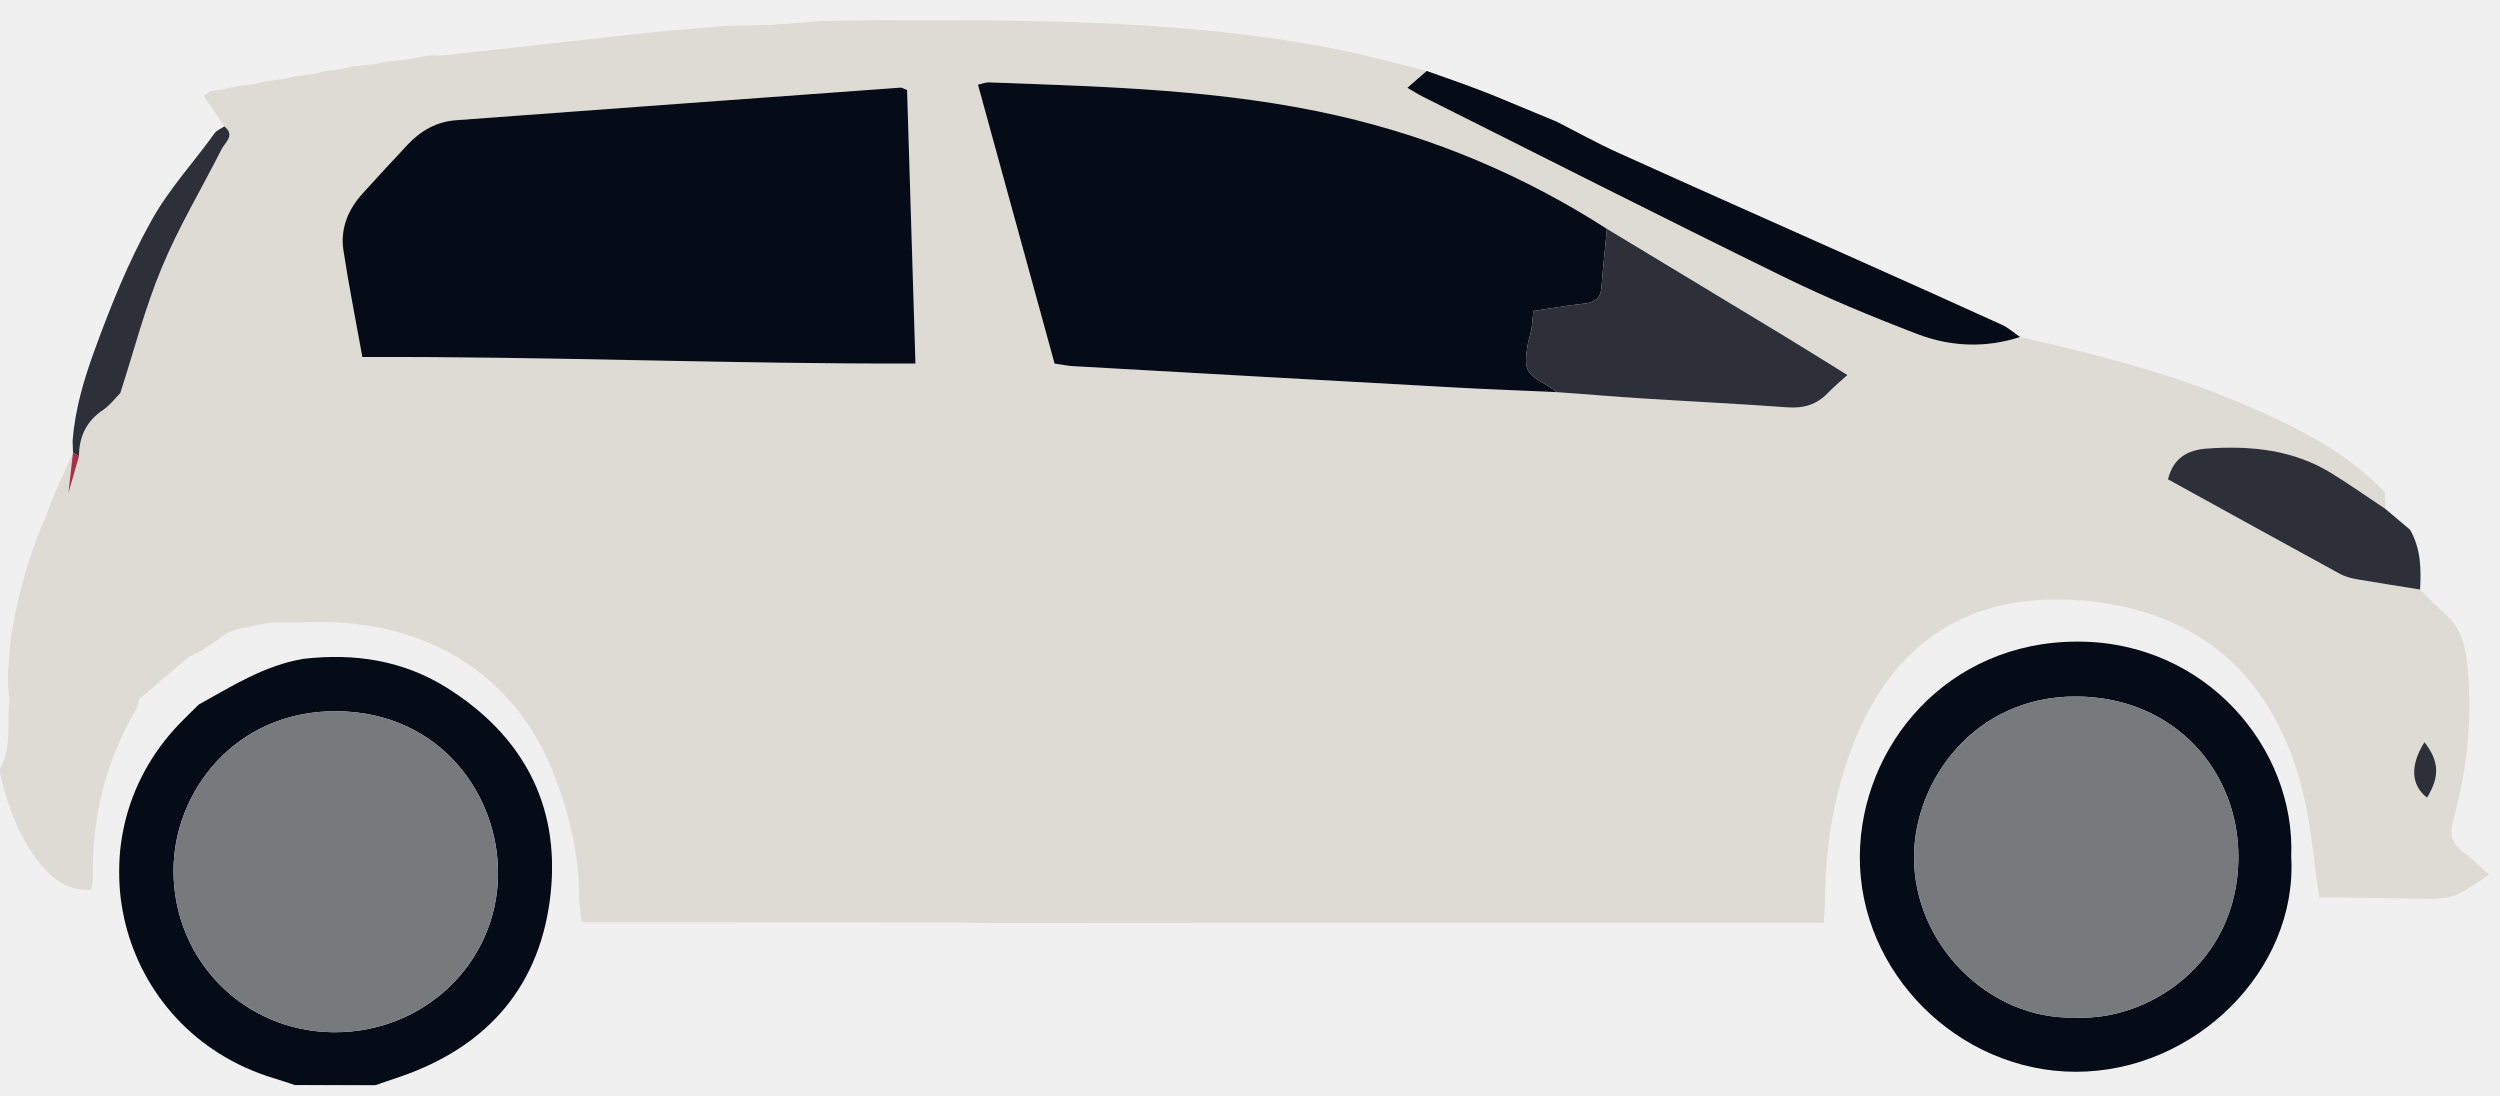
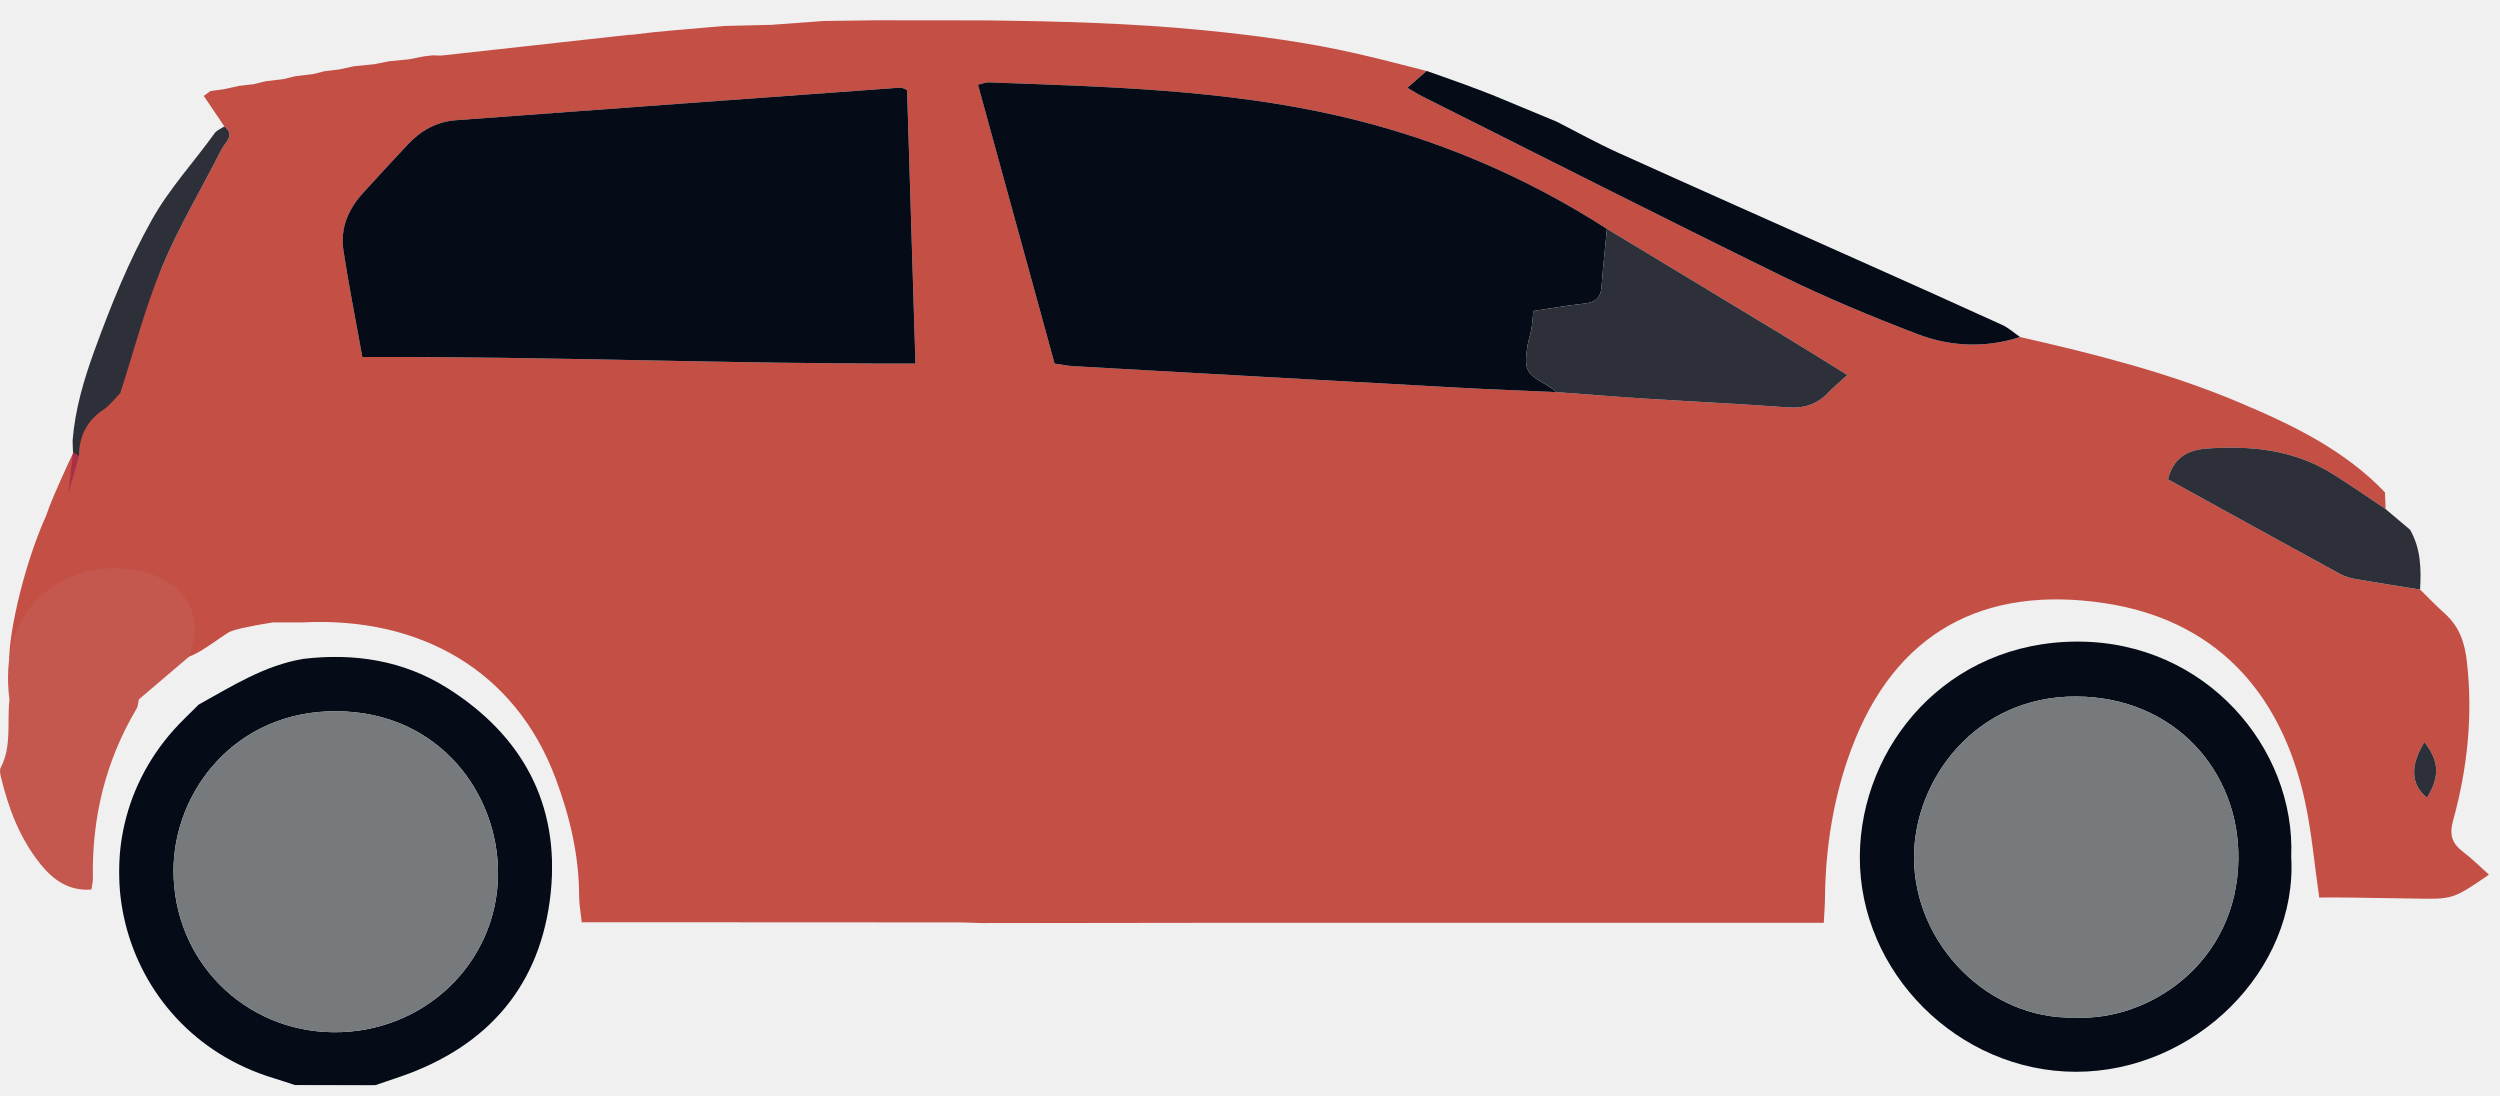
<svg xmlns="http://www.w3.org/2000/svg" xmlns:xlink="http://www.w3.org/1999/xlink" width="105" height="46" viewBox="0 0 105 46">
  <defs>
    <path id="prefix__a" d="M0.383 0.118L104.536 0.118 104.536 38.05 0.383 38.05z" />
    <path id="prefix__c" d="M0.734 0.623L18.919 0.623 18.919 18.62 0.734 18.62z" />
  </defs>
  <g fill="none" fill-rule="evenodd">
    <g transform="translate(0 .729)">
      <mask id="prefix__b" fill="#fff">
        <use xlink:href="#prefix__a" />
      </mask>
-       <path fill="#DEDAD4" d="M101.937 32.774c.535-.887.518-1.523-.11-2.333-.62.99-.563 1.813.11 2.333zM38.45 14.54l-.352-11.49c-.148-.055-.21-.103-.27-.1-6.229.455-12.456.91-18.684 1.372-.8.06-1.463.433-2.006 1.008-.643.682-1.278 1.373-1.908 2.068-.613.677-.941 1.48-.805 2.382.22 1.465.513 2.92.795 4.486 7.817-.03 15.504.3 23.23.274zm30.677 1.474c1.985.127 3.97.22 5.953.366.68.05 1.227-.117 1.693-.606.237-.25.506-.467.818-.752-.934-.577-1.812-1.129-2.698-1.666-2.464-1.494-4.934-2.981-7.402-4.472-3.483-2.238-7.257-3.83-11.288-4.752-4.823-1.102-9.756-1.22-14.676-1.4-.125-.005-.254.052-.451.096l3.218 11.716c.312.043.55.093.79.106 5.37.303 10.74.606 16.11.9 1.393.077 2.789.128 4.183.19 1.25.093 2.5.194 3.75.274zM8.559 3.3l.28-.204.568-.078.636-.14.624-.074c.16-.04.32-.08.48-.118l.78-.097.46-.115.801-.099.442-.113.6-.072.652-.139.819-.081.65-.127.818-.08.65-.127.367-.042c.138.002.278.019.414.004 2.614-.287 5.23-.578 7.843-.867l.085.002.927-.11.956-.089 1.994-.172c.664-.016 1.329-.031 1.993-.048l2.203-.162 2.193-.035 4.649.005c3.05.047 6.094.12 9.137.422 2.176.216 4.327.5 6.453.99.967.221 1.926.477 2.888.717l-.812.708c.266.154.441.267.625.36 5.043 2.527 10.073 5.08 15.139 7.56 1.84.902 3.743 1.692 5.66 2.424 1.391.532 2.858.596 4.31.123 3.118.71 6.216 1.489 9.171 2.734 2.248.947 4.437 1.994 6.155 3.79l.026.703c-.751-.5-1.489-1.022-2.256-1.497-1.607-.996-3.387-1.175-5.232-1.047-.842.06-1.429.4-1.652 1.294 2.415 1.33 4.814 2.657 7.22 3.971.21.114.456.18.692.222.89.156 1.784.292 2.676.436.345.338.68.688 1.041 1.011.603.54.832 1.202.924 2.004.26 2.273.026 4.495-.576 6.678-.169.61-.05.97.42 1.326.379.286.715.627 1.084.956-1.516 1.038-1.516 1.036-3.156 1.003-.943-.018-1.885-.031-2.828-.043-.406-.005-.811 0-1.144 0-.21-1.452-.322-2.763-.598-4.039-1.03-4.749-3.911-7.655-8.443-8.328-5.033-.748-8.778 1.198-10.617 6.148-.756 2.033-1.082 4.144-1.102 6.305-.004.303-.031.604-.05.975H51.62l-9.97.013c-.064-.01-.126-.007-.188.009-.418-.013-.836-.037-1.254-.038-4.811-.004-9.624-.006-14.436-.007h-1.338c-.045-.422-.11-.754-.11-1.085-.002-1.717-.39-3.355-.987-4.952-1.7-4.554-5.708-6.8-10.612-6.557h-1.259c-1.107.175-1.71.322-1.883.431-.781.491-1.505 1.18-2.496 1.187-2.234.014-4.469-.028-6.705-.048.016-1.289.661-4.075 1.555-6.049.57-1.761 4.146-8.717 4.856-10.42.71-1.708 1.674-3.312 2.51-4.97.148-.292.59-.582.119-.963L8.559 3.3z" mask="url(#prefix__b)" />
+       <path fill="#C44F45" d="M101.937 32.774c.535-.887.518-1.523-.11-2.333-.62.99-.563 1.813.11 2.333zM38.45 14.54l-.352-11.49c-.148-.055-.21-.103-.27-.1-6.229.455-12.456.91-18.684 1.372-.8.06-1.463.433-2.006 1.008-.643.682-1.278 1.373-1.908 2.068-.613.677-.941 1.48-.805 2.382.22 1.465.513 2.92.795 4.486 7.817-.03 15.504.3 23.23.274zm30.677 1.474c1.985.127 3.97.22 5.953.366.68.05 1.227-.117 1.693-.606.237-.25.506-.467.818-.752-.934-.577-1.812-1.129-2.698-1.666-2.464-1.494-4.934-2.981-7.402-4.472-3.483-2.238-7.257-3.83-11.288-4.752-4.823-1.102-9.756-1.22-14.676-1.4-.125-.005-.254.052-.451.096l3.218 11.716c.312.043.55.093.79.106 5.37.303 10.74.606 16.11.9 1.393.077 2.789.128 4.183.19 1.25.093 2.5.194 3.75.274zM8.559 3.3l.28-.204.568-.078.636-.14.624-.074c.16-.04.32-.08.48-.118l.78-.097.46-.115.801-.099.442-.113.6-.072.652-.139.819-.081.65-.127.818-.08.65-.127.367-.042c.138.002.278.019.414.004 2.614-.287 5.23-.578 7.843-.867l.085.002.927-.11.956-.089 1.994-.172c.664-.016 1.329-.031 1.993-.048l2.203-.162 2.193-.035 4.649.005c3.05.047 6.094.12 9.137.422 2.176.216 4.327.5 6.453.99.967.221 1.926.477 2.888.717l-.812.708c.266.154.441.267.625.36 5.043 2.527 10.073 5.08 15.139 7.56 1.84.902 3.743 1.692 5.66 2.424 1.391.532 2.858.596 4.31.123 3.118.71 6.216 1.489 9.171 2.734 2.248.947 4.437 1.994 6.155 3.79l.026.703c-.751-.5-1.489-1.022-2.256-1.497-1.607-.996-3.387-1.175-5.232-1.047-.842.06-1.429.4-1.652 1.294 2.415 1.33 4.814 2.657 7.22 3.971.21.114.456.18.692.222.89.156 1.784.292 2.676.436.345.338.68.688 1.041 1.011.603.54.832 1.202.924 2.004.26 2.273.026 4.495-.576 6.678-.169.61-.05.97.42 1.326.379.286.715.627 1.084.956-1.516 1.038-1.516 1.036-3.156 1.003-.943-.018-1.885-.031-2.828-.043-.406-.005-.811 0-1.144 0-.21-1.452-.322-2.763-.598-4.039-1.03-4.749-3.911-7.655-8.443-8.328-5.033-.748-8.778 1.198-10.617 6.148-.756 2.033-1.082 4.144-1.102 6.305-.004.303-.031.604-.05.975H51.62l-9.97.013c-.064-.01-.126-.007-.188.009-.418-.013-.836-.037-1.254-.038-4.811-.004-9.624-.006-14.436-.007h-1.338c-.045-.422-.11-.754-.11-1.085-.002-1.717-.39-3.355-.987-4.952-1.7-4.554-5.708-6.8-10.612-6.557h-1.259c-1.107.175-1.71.322-1.883.431-.781.491-1.505 1.18-2.496 1.187-2.234.014-4.469-.028-6.705-.048.016-1.289.661-4.075 1.555-6.049.57-1.761 4.146-8.717 4.856-10.42.71-1.708 1.674-3.312 2.51-4.97.148-.292.59-.582.119-.963L8.559 3.3z" mask="url(#prefix__b)" />
    </g>
    <path fill="#2D3038" d="M3.066 19.008l-.017-.503c.105-1.325.478-2.577.933-3.825.682-1.865 1.41-3.686 2.39-5.437.748-1.338 1.768-2.426 2.64-3.645.091-.128.272-.195.41-.29.472.38.03.67-.118.964-.836 1.657-1.8 3.26-2.51 4.968-.71 1.704-1.173 3.51-1.743 5.271-.235.235-.438.516-.71.697-.709.474-1.022 1.126-1.024 1.952l-.251-.152" />
    <g transform="translate(4.268 26.967)">
      <mask id="prefix__d" fill="#fff">
        <use xlink:href="#prefix__c" />
      </mask>
      <path fill="#050C17" d="M9.746 16.387c3.797.03 6.869-2.911 6.904-6.623.032-3.378-2.46-6.834-6.787-6.86C5.6 2.88 3.02 6.295 3.019 9.597c-.004 3.766 2.952 6.76 6.727 6.79M8.48.704c2.144-.25 4.189.066 6.026 1.219 3.17 1.99 4.737 4.895 4.358 8.59-.397 3.862-2.596 6.46-6.324 7.742-.358.123-.716.244-1.075.366l-3.34-.013c-.295-.095-.587-.198-.884-.287C.572 16.315-1.479 8.057 3.487 3.21c.197-.193.391-.388.588-.583C5.482 1.848 6.847.975 8.48.704" mask="url(#prefix__d)" />
    </g>
    <path fill="#050C17" d="M65.376 16.47c-1.394-.063-2.79-.114-4.182-.191-5.37-.295-10.74-.597-16.11-.9-.241-.013-.48-.063-.791-.107L41.075 3.558c.198-.045.326-.102.451-.098 4.92.18 9.853.299 14.675 1.401 4.033.922 7.806 2.514 11.29 4.752-.078.816-.168 1.632-.229 2.45-.035.47-.28.641-.73.688-.71.075-1.415.203-2.13.31-.033.31-.045.548-.086.781-.04.236-.131.464-.165.7-.145.995-.064 1.143.81 1.632.147.083.277.196.415.295M15.219 14.995c-.282-1.567-.574-3.02-.796-4.486-.135-.903.192-1.705.806-2.382.63-.695 1.265-1.386 1.909-2.069.542-.575 1.205-.948 2.005-1.008 6.229-.462 12.455-.917 18.683-1.37.06-.004.123.044.271.1.115 3.758.23 7.551.352 11.488-7.726.027-15.413-.304-23.23-.273" />
    <path fill="#2D3038" d="M65.376 16.47c-.138-.1-.268-.213-.415-.296-.874-.489-.955-.637-.81-1.632.034-.236.124-.464.165-.7.041-.233.053-.471.086-.78.715-.108 1.42-.236 2.13-.311.45-.047.695-.217.73-.687.06-.819.151-1.635.229-2.451 2.467 1.49 4.937 2.978 7.401 4.472.887.537 1.764 1.088 2.699 1.666-.313.285-.582.503-.818.752-.466.488-1.014.656-1.695.606-1.982-.146-3.967-.24-5.951-.366-1.251-.08-2.5-.182-3.751-.274" />
    <path fill="#050C17" d="M59.921 2.98c.536.19 1.074.377 1.608.572.38.138.756.286 1.133.43l2.726 1.131c.86.439 1.705.91 2.586 1.307 3.33 1.506 6.673 2.986 10.01 4.478 2.034.91 4.069 1.817 6.096 2.743.276.125.51.34.764.513-1.452.473-2.92.41-4.311-.122-1.918-.733-3.82-1.522-5.66-2.424-5.066-2.481-10.096-5.034-15.139-7.56-.184-.093-.358-.206-.625-.36l.812-.708" />
    <path fill="#2D3038" d="M101.224 22.25c.45.786.471 1.642.419 2.51-.893-.143-1.785-.28-2.676-.435-.236-.041-.482-.108-.691-.223-2.406-1.314-4.806-2.64-7.221-3.97.223-.894.81-1.236 1.652-1.294 1.845-.129 3.625.052 5.232 1.047.767.476 1.505.996 2.256 1.496l1.03.87M101.827 31.17c.628.81.645 1.446.11 2.333-.673-.52-.73-1.343-.11-2.334" />
-     <path fill="#DEDAD4" d="M5.83 29.377c-.03.132-.03.281-.096.392-1.308 2.204-1.882 4.592-1.833 7.138.002.134-.035.268-.062.455-.948.07-1.605-.406-2.132-1.06C.842 35.232.36 33.973.043 32.648c-.032-.13-.07-.299-.015-.403.474-.91.263-1.903.368-2.856-.936-7.431 9.527-6.67 7.53-1.798L5.83 29.377z" />
+     <path fill="#C5584E" d="M5.83 29.377c-.03.132-.03.281-.096.392-1.308 2.204-1.882 4.592-1.833 7.138.002.134-.035.268-.062.455-.948.07-1.605-.406-2.132-1.06C.842 35.232.36 33.973.043 32.648c-.032-.13-.07-.299-.015-.403.474-.91.263-1.903.368-2.856-.936-7.431 9.527-6.67 7.53-1.798L5.83 29.377z" />
    <path fill="#A92E48" d="M3.318 19.16l-.443 1.537.191-1.69c.084.052.167.103.252.153" />
    <path fill="#050C17" d="M87.149 42.737c3.093.159 6.81-2.28 6.864-6.652.047-3.689-2.683-6.811-6.809-6.832-4.244-.02-6.802 3.5-6.815 6.727-.016 3.698 3.166 6.863 6.76 6.757m9.082-6.758c.277 4.77-4.051 9.042-9.051 9.036-4.913-.006-9.106-4.153-9.067-9.068.037-4.604 3.643-9.002 9.151-9 5.387 0 9.155 4.484 8.967 9.032" />
    <path fill="#767A7C" d="M14.014 43.354c-3.775-.03-6.731-3.024-6.727-6.79.003-3.302 2.582-6.718 6.844-6.693 4.327.025 6.819 3.482 6.787 6.86-.035 3.711-3.107 6.653-6.904 6.623M87.149 42.737c-3.594.106-6.776-3.06-6.76-6.757.013-3.227 2.571-6.748 6.815-6.727 4.126.02 6.856 3.143 6.81 6.832-.055 4.373-3.772 6.81-6.865 6.652" />
  </g>
</svg>
